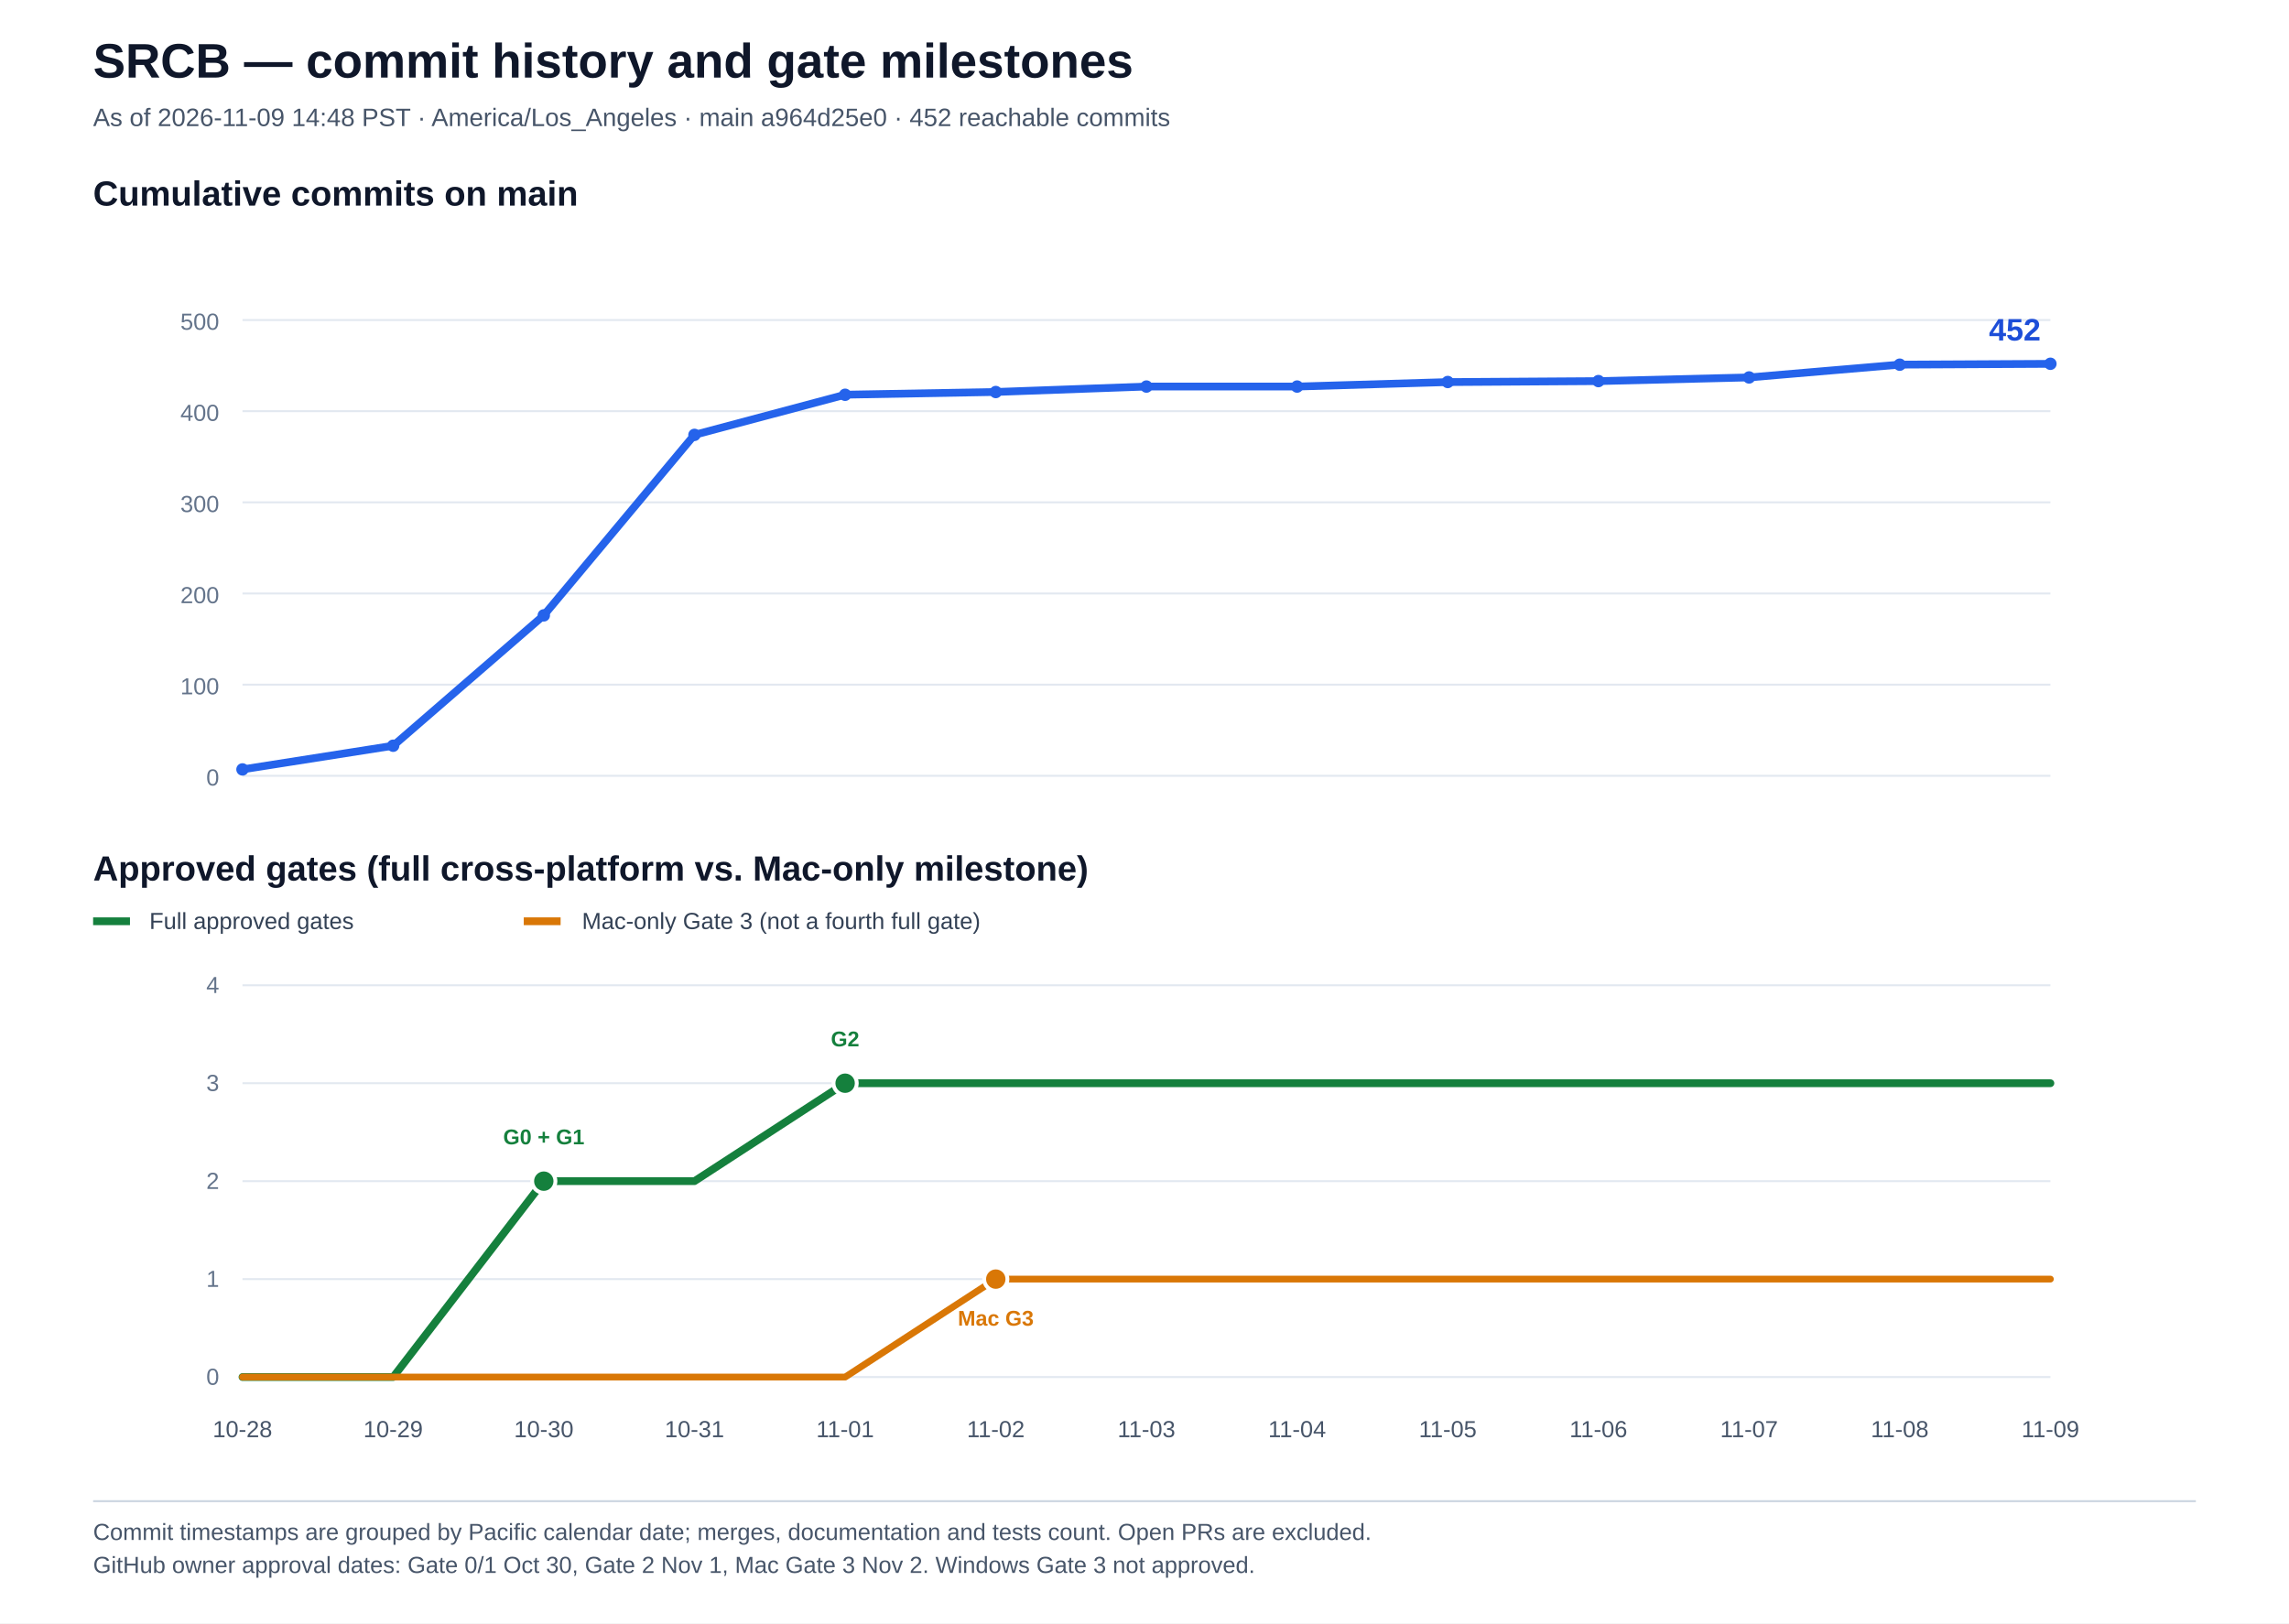
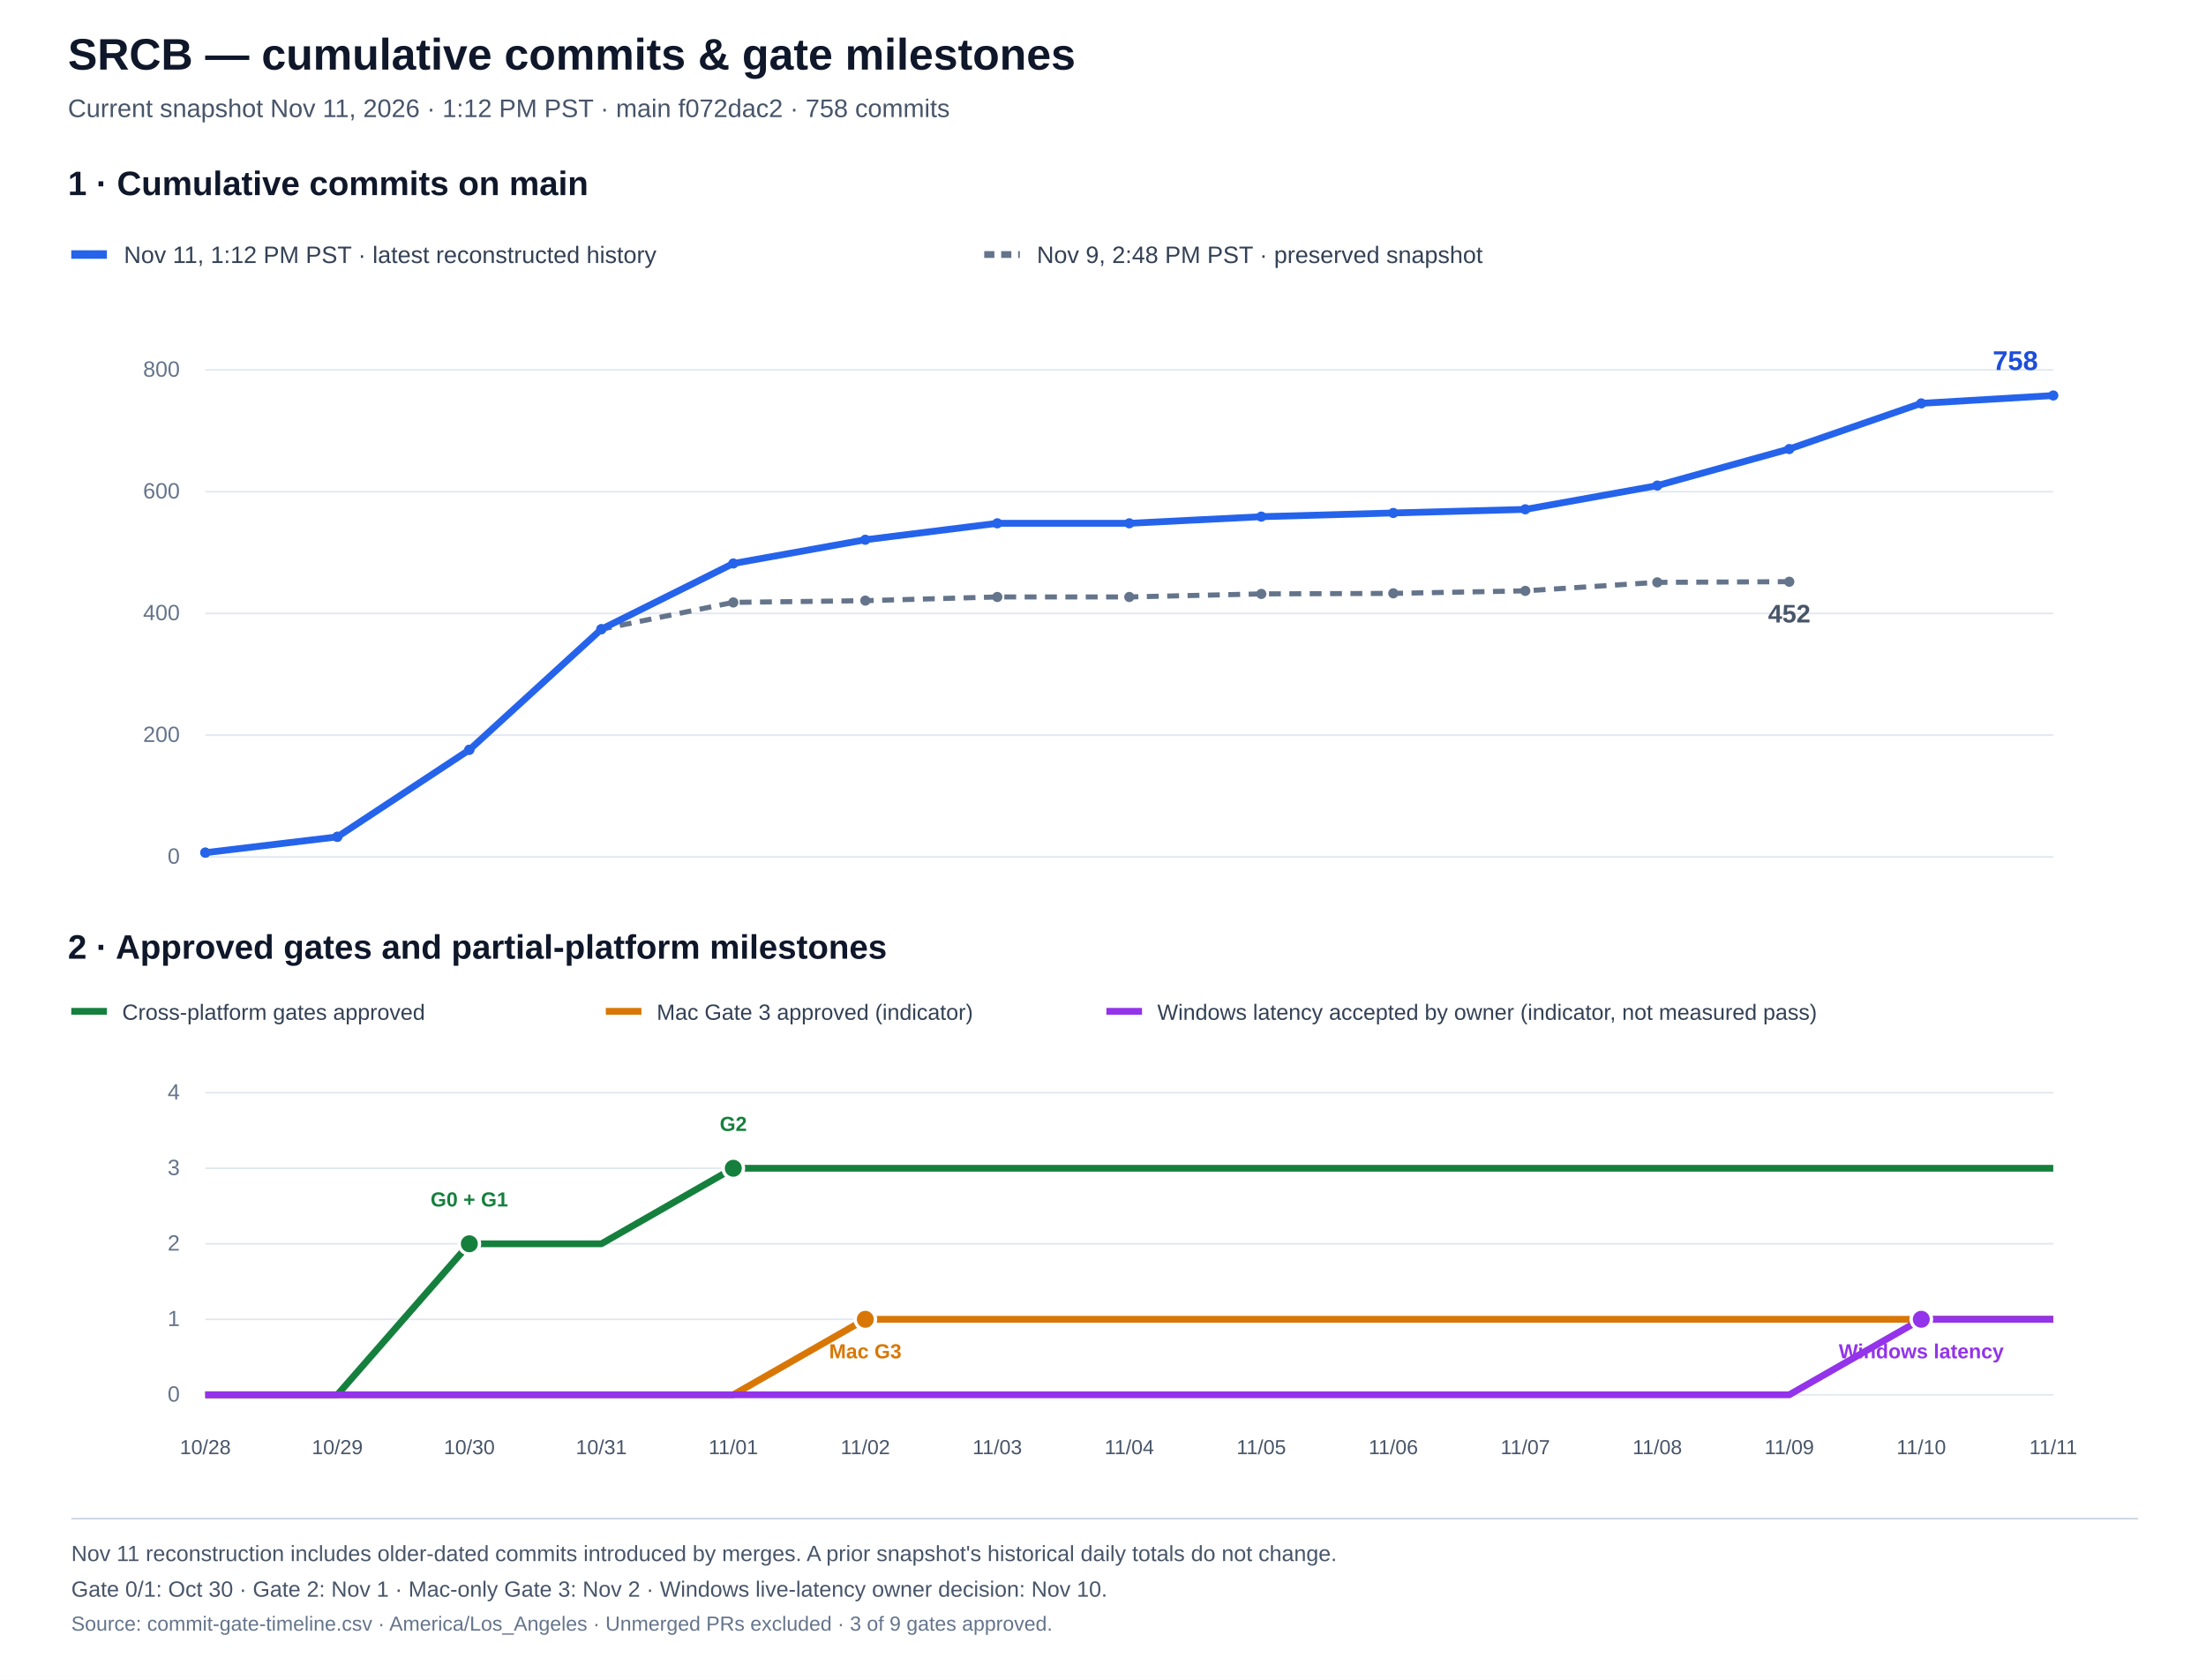
- <svg xmlns="http://www.w3.org/2000/svg" width="1180" height="837" viewBox="0 0 1180 837" role="img" aria-labelledby="title desc">
-   <rect width="1180" height="837" fill="#ffffff" />
-   <text x="48" y="40" font-family="Arial,sans-serif" font-size="25" fill="#0f172a" font-weight="700">SRCB — commit history and gate milestones</text>
-   <text x="48" y="65" font-family="Arial,sans-serif" font-size="13" fill="#475569">As of 2026-11-09 14:48 PST · America/Los_Angeles · main a964d25e0 · 452 reachable commits</text>
-   <text x="48" y="106" font-family="Arial,sans-serif" font-size="18" fill="#0f172a" font-weight="700">Cumulative commits on main</text>
-   <line x1="125" y1="400" x2="1057" y2="400" stroke="#e2e8f0" />
-   <text x="113" y="405" text-anchor="end" font-family="Arial,sans-serif" font-size="12" fill="#64748b">0</text>
-   <line x1="125" y1="353" x2="1057" y2="353" stroke="#e2e8f0" />
-   <text x="113" y="358" text-anchor="end" font-family="Arial,sans-serif" font-size="12" fill="#64748b">100</text>
-   <line x1="125" y1="306" x2="1057" y2="306" stroke="#e2e8f0" />
-   <text x="113" y="311" text-anchor="end" font-family="Arial,sans-serif" font-size="12" fill="#64748b">200</text>
-   <line x1="125" y1="259" x2="1057" y2="259" stroke="#e2e8f0" />
-   <text x="113" y="264" text-anchor="end" font-family="Arial,sans-serif" font-size="12" fill="#64748b">300</text>
-   <line x1="125" y1="212" x2="1057" y2="212" stroke="#e2e8f0" />
-   <text x="113" y="217" text-anchor="end" font-family="Arial,sans-serif" font-size="12" fill="#64748b">400</text>
-   <line x1="125" y1="165" x2="1057" y2="165" stroke="#e2e8f0" />
-   <text x="113" y="170" text-anchor="end" font-family="Arial,sans-serif" font-size="12" fill="#64748b">500</text>
-   <polyline points="125.0,396.7 202.7,384.5 280.3,317.3 358.0,224.2 435.7,203.5 513.3,202.1 591.0,199.3 668.7,199.3 746.3,197.0 824.0,196.5 901.7,194.6 979.3,188.0 1057.0,187.6" fill="none" stroke="#2563eb" stroke-width="4" stroke-linecap="round" stroke-linejoin="round" />
-   <circle cx="125" cy="396.71" r="3.2" fill="#2563eb" />
-   <circle cx="202.667" cy="384.49" r="3.2" fill="#2563eb" />
-   <circle cx="280.333" cy="317.28" r="3.2" fill="#2563eb" />
-   <circle cx="358" cy="224.22" r="3.2" fill="#2563eb" />
-   <circle cx="435.667" cy="203.54" r="3.2" fill="#2563eb" />
-   <circle cx="513.333" cy="202.13" r="3.2" fill="#2563eb" />
-   <circle cx="591" cy="199.31" r="3.2" fill="#2563eb" />
-   <circle cx="668.667" cy="199.31" r="3.2" fill="#2563eb" />
-   <circle cx="746.333" cy="196.96" r="3.2" fill="#2563eb" />
-   <circle cx="824" cy="196.49" r="3.2" fill="#2563eb" />
-   <circle cx="901.667" cy="194.61" r="3.2" fill="#2563eb" />
-   <circle cx="979.333" cy="188.03" r="3.2" fill="#2563eb" />
-   <circle cx="1057" cy="187.56" r="3.2" fill="#2563eb" />
-   <text x="1052" y="175.56" text-anchor="end" font-family="Arial,sans-serif" font-size="16" font-weight="700" fill="#1d4ed8">452</text>
-   <text x="48" y="454" font-family="Arial,sans-serif" font-size="18" fill="#0f172a" font-weight="700">Approved gates (full cross-platform vs. Mac-only milestone)</text>
-   <line x1="48" y1="475" x2="67" y2="475" stroke="#15803d" stroke-width="4" />
-   <text x="77" y="479" font-family="Arial,sans-serif" font-size="12" fill="#334155">Full approved gates</text>
-   <line x1="270" y1="475" x2="289" y2="475" stroke="#d97706" stroke-width="4" />
-   <text x="300" y="479" font-family="Arial,sans-serif" font-size="12" fill="#334155">Mac-only Gate 3 (not a fourth full gate)</text>
-   <line x1="125" y1="710" x2="1057" y2="710" stroke="#e2e8f0" />
-   <text x="113" y="714" text-anchor="end" font-family="Arial,sans-serif" font-size="12" fill="#64748b">0</text>
-   <line x1="125" y1="659.5" x2="1057" y2="659.5" stroke="#e2e8f0" />
-   <text x="113" y="663.5" text-anchor="end" font-family="Arial,sans-serif" font-size="12" fill="#64748b">1</text>
-   <line x1="125" y1="609" x2="1057" y2="609" stroke="#e2e8f0" />
-   <text x="113" y="613" text-anchor="end" font-family="Arial,sans-serif" font-size="12" fill="#64748b">2</text>
-   <line x1="125" y1="558.5" x2="1057" y2="558.5" stroke="#e2e8f0" />
-   <text x="113" y="562.5" text-anchor="end" font-family="Arial,sans-serif" font-size="12" fill="#64748b">3</text>
-   <line x1="125" y1="508" x2="1057" y2="508" stroke="#e2e8f0" />
-   <text x="113" y="512" text-anchor="end" font-family="Arial,sans-serif" font-size="12" fill="#64748b">4</text>
-   <polyline points="125.0,710.0 202.7,710.0 280.3,609.0 358.0,609.0 435.7,558.5 513.3,558.5 591.0,558.5 668.7,558.5 746.3,558.5 824.0,558.5 901.7,558.5 979.3,558.5 1057.0,558.5" fill="none" stroke="#15803d" stroke-width="4" stroke-linecap="round" stroke-linejoin="round" />
-   <polyline points="125.0,710.0 202.7,710.0 280.3,710.0 358.0,710.0 435.7,710.0 513.3,659.5 591.0,659.5 668.7,659.5 746.3,659.5 824.0,659.5 901.7,659.5 979.3,659.5 1057.0,659.5" fill="none" stroke="#d97706" stroke-width="3.5" stroke-linecap="round" stroke-linejoin="round" />
-   <circle cx="280.333" cy="609" r="6" fill="#15803d" stroke="#fff" stroke-width="2" />
-   <text x="280.333" y="590" text-anchor="middle" font-family="Arial,sans-serif" font-weight="700" font-size="11" fill="#15803d">G0 + G1</text>
-   <circle cx="435.667" cy="558.5" r="6" fill="#15803d" stroke="#fff" stroke-width="2" />
-   <text x="435.667" y="539.5" text-anchor="middle" font-family="Arial,sans-serif" font-weight="700" font-size="11" fill="#15803d">G2</text>
-   <circle cx="513.333" cy="659.5" r="6" fill="#d97706" stroke="#fff" stroke-width="2" />
-   <text x="513.333" y="683.5" text-anchor="middle" font-family="Arial,sans-serif" font-weight="700" font-size="11" fill="#d97706">Mac G3</text>
-   <text x="125" y="741" text-anchor="middle" font-family="Arial,sans-serif" font-size="12" fill="#475569">10-28</text>
-   <text x="202.667" y="741" text-anchor="middle" font-family="Arial,sans-serif" font-size="12" fill="#475569">10-29</text>
-   <text x="280.333" y="741" text-anchor="middle" font-family="Arial,sans-serif" font-size="12" fill="#475569">10-30</text>
-   <text x="358" y="741" text-anchor="middle" font-family="Arial,sans-serif" font-size="12" fill="#475569">10-31</text>
-   <text x="435.667" y="741" text-anchor="middle" font-family="Arial,sans-serif" font-size="12" fill="#475569">11-01</text>
-   <text x="513.333" y="741" text-anchor="middle" font-family="Arial,sans-serif" font-size="12" fill="#475569">11-02</text>
-   <text x="591" y="741" text-anchor="middle" font-family="Arial,sans-serif" font-size="12" fill="#475569">11-03</text>
-   <text x="668.667" y="741" text-anchor="middle" font-family="Arial,sans-serif" font-size="12" fill="#475569">11-04</text>
-   <text x="746.333" y="741" text-anchor="middle" font-family="Arial,sans-serif" font-size="12" fill="#475569">11-05</text>
-   <text x="824" y="741" text-anchor="middle" font-family="Arial,sans-serif" font-size="12" fill="#475569">11-06</text>
-   <text x="901.667" y="741" text-anchor="middle" font-family="Arial,sans-serif" font-size="12" fill="#475569">11-07</text>
-   <text x="979.333" y="741" text-anchor="middle" font-family="Arial,sans-serif" font-size="12" fill="#475569">11-08</text>
-   <text x="1057" y="741" text-anchor="middle" font-family="Arial,sans-serif" font-size="12" fill="#475569">11-09</text>
-   <line x1="48" x2="1132" y1="774" y2="774" stroke="#cbd5e1" />
-   <text x="48" y="794" font-family="Arial,sans-serif" font-size="12" fill="#475569">Commit timestamps are grouped by Pacific calendar date; merges, documentation and tests count. Open PRs are excluded.</text>
-   <text x="48" y="811" font-family="Arial,sans-serif" font-size="12" fill="#475569">GitHub owner approval dates: Gate 0/1 Oct 30, Gate 2 Nov 1, Mac Gate 3 Nov 2. Windows Gate 3 not approved.</text>
+ <svg xmlns="http://www.w3.org/2000/svg" width="1300" height="990" viewBox="0 0 1300 990" role="img" aria-labelledby="gtitle gdesc">
+   <rect width="1300" height="990" fill="#fff" />
+   <text x="40" y="41" font-family="Arial,sans-serif" font-weight="700" font-size="26" fill="#0f172a">SRCB — cumulative commits &amp; gate milestones</text>
+   <text x="40" y="69" font-family="Arial,sans-serif" font-size="15" fill="#475569">Current snapshot Nov 11, 2026 · 1:12 PM PST · main f072dac2 · 758 commits</text>
+   <text x="40" y="115" font-family="Arial,sans-serif" font-weight="700" font-size="20" fill="#0f172a">1 · Cumulative commits on main</text>
+   <line x1="42" y1="150" x2="63" y2="150" stroke="#2563eb" stroke-width="5" />
+   <text x="73" y="155" font-family="Arial,sans-serif" font-size="14" fill="#334155">Nov 11, 1:12 PM PST · latest reconstructed history</text>
+   <line x1="580" y1="150" x2="601" y2="150" stroke="#64748b" stroke-width="4" stroke-dasharray="6 4" />
+   <text x="611" y="155" font-family="Arial,sans-serif" font-size="14" fill="#334155">Nov 9, 2:48 PM PST · preserved snapshot</text>
+   <line x1="121" x2="1210" y1="505" y2="505" stroke="#e2e8f0" />
+   <text x="106" y="509" text-anchor="end" fill="#64748b" font-family="Arial,sans-serif" font-size="13">0</text>
+   <line x1="121" x2="1210" y1="433.25" y2="433.25" stroke="#e2e8f0" />
+   <text x="106" y="437.25" text-anchor="end" fill="#64748b" font-family="Arial,sans-serif" font-size="13">200</text>
+   <line x1="121" x2="1210" y1="361.5" y2="361.5" stroke="#e2e8f0" />
+   <text x="106" y="365.5" text-anchor="end" fill="#64748b" font-family="Arial,sans-serif" font-size="13">400</text>
+   <line x1="121" x2="1210" y1="289.75" y2="289.75" stroke="#e2e8f0" />
+   <text x="106" y="293.75" text-anchor="end" fill="#64748b" font-family="Arial,sans-serif" font-size="13">600</text>
+   <line x1="121" x2="1210" y1="218" y2="218" stroke="#e2e8f0" />
+   <text x="106" y="222" text-anchor="end" fill="#64748b" font-family="Arial,sans-serif" font-size="13">800</text>
+   <polyline points="121.0,502.5 198.8,493.2 276.6,441.9 354.4,370.8 432.1,355.0 509.9,354.0 587.7,351.8 665.5,351.8 743.3,350.0 821.1,349.7 898.9,348.2 976.6,343.2 1054.4,342.8" fill="none" stroke="#64748b" stroke-dasharray="7 5" stroke-width="3" stroke-linejoin="round" />
+   <polyline points="121.0,502.5 198.8,493.2 276.6,441.9 354.4,370.8 432.1,332.1 509.9,318.1 587.7,308.4 665.5,308.4 743.3,304.5 821.1,302.3 898.9,300.2 976.6,286.2 1054.4,264.6 1132.2,237.7 1210.0,233.1" fill="none" stroke="#2563eb" stroke-width="4" stroke-linejoin="round" />
+   <circle cx="121" cy="502.489" r="3" fill="#64748b" />
+   <circle cx="198.786" cy="493.161" r="3" fill="#64748b" />
+   <circle cx="276.571" cy="441.86" r="3" fill="#64748b" />
+   <circle cx="354.357" cy="370.827" r="3" fill="#64748b" />
+   <circle cx="432.143" cy="355.043" r="3" fill="#64748b" />
+   <circle cx="509.929" cy="353.966" r="3" fill="#64748b" />
+   <circle cx="587.714" cy="351.814" r="3" fill="#64748b" />
+   <circle cx="665.5" cy="351.814" r="3" fill="#64748b" />
+   <circle cx="743.286" cy="350.02" r="3" fill="#64748b" />
+   <circle cx="821.071" cy="349.661" r="3" fill="#64748b" />
+   <circle cx="898.857" cy="348.226" r="3" fill="#64748b" />
+   <circle cx="976.643" cy="343.204" r="3" fill="#64748b" />
+   <circle cx="1054.429" cy="342.845" r="3" fill="#64748b" />
+   <circle cx="121" cy="502.489" r="3" fill="#2563eb" />
+   <circle cx="198.786" cy="493.161" r="3" fill="#2563eb" />
+   <circle cx="276.571" cy="441.86" r="3" fill="#2563eb" />
+   <circle cx="354.357" cy="370.827" r="3" fill="#2563eb" />
+   <circle cx="432.143" cy="332.082" r="3" fill="#2563eb" />
+   <circle cx="509.929" cy="318.091" r="3" fill="#2563eb" />
+   <circle cx="587.714" cy="308.405" r="3" fill="#2563eb" />
+   <circle cx="665.5" cy="308.405" r="3" fill="#2563eb" />
+   <circle cx="743.286" cy="304.459" r="3" fill="#2563eb" />
+   <circle cx="821.071" cy="302.306" r="3" fill="#2563eb" />
+   <circle cx="898.857" cy="300.154" r="3" fill="#2563eb" />
+   <circle cx="976.643" cy="286.163" r="3" fill="#2563eb" />
+   <circle cx="1054.429" cy="264.637" r="3" fill="#2563eb" />
+   <circle cx="1132.214" cy="237.731" r="3" fill="#2563eb" />
+   <circle cx="1210" cy="233.067" r="3" fill="#2563eb" />
+   <text x="1201" y="218.067" font-size="16" font-family="Arial,sans-serif" text-anchor="end" fill="#1d4ed8" font-weight="700">758</text>
+   <text x="1054.429" y="366.845" font-size="15" font-family="Arial,sans-serif" text-anchor="middle" fill="#475569" font-weight="700">452</text>
+   <text x="40" y="565" font-family="Arial,sans-serif" font-weight="700" font-size="20" fill="#0f172a">2 · Approved gates and partial-platform milestones</text>
+   <line x1="42" x2="63" y1="596" y2="596" stroke="#15803d" stroke-width="4" />
+   <text x="72" y="601" font-size="13" font-family="Arial,sans-serif" fill="#334155">Cross-platform gates approved</text>
+   <line x1="357" x2="378" y1="596" y2="596" stroke="#d97706" stroke-width="4" />
+   <text x="387" y="601" font-size="13" font-family="Arial,sans-serif" fill="#334155">Mac Gate 3 approved (indicator)</text>
+   <line x1="652" x2="673" y1="596" y2="596" stroke="#9333ea" stroke-width="4" />
+   <text x="682" y="601" font-size="13" font-family="Arial,sans-serif" fill="#334155">Windows latency accepted by owner (indicator, not measured pass)</text>
+   <line x1="121" x2="1210" y1="822" y2="822" stroke="#e2e8f0" />
+   <text x="106" y="826" text-anchor="end" fill="#64748b" font-family="Arial,sans-serif" font-size="13">0</text>
+   <line x1="121" x2="1210" y1="777.5" y2="777.5" stroke="#e2e8f0" />
+   <text x="106" y="781.5" text-anchor="end" fill="#64748b" font-family="Arial,sans-serif" font-size="13">1</text>
+   <line x1="121" x2="1210" y1="733" y2="733" stroke="#e2e8f0" />
+   <text x="106" y="737" text-anchor="end" fill="#64748b" font-family="Arial,sans-serif" font-size="13">2</text>
+   <line x1="121" x2="1210" y1="688.5" y2="688.5" stroke="#e2e8f0" />
+   <text x="106" y="692.5" text-anchor="end" fill="#64748b" font-family="Arial,sans-serif" font-size="13">3</text>
+   <line x1="121" x2="1210" y1="644" y2="644" stroke="#e2e8f0" />
+   <text x="106" y="648" text-anchor="end" fill="#64748b" font-family="Arial,sans-serif" font-size="13">4</text>
+   <polyline points="121.0,822.0 198.8,822.0 276.6,733.0 354.4,733.0 432.1,688.5 509.9,688.5 587.7,688.5 665.5,688.5 743.3,688.5 821.1,688.5 898.9,688.5 976.6,688.5 1054.4,688.5 1132.2,688.5 1210.0,688.5" fill="none" stroke="#15803d" stroke-width="4" stroke-linejoin="round" />
+   <polyline points="121.0,822.0 198.8,822.0 276.6,822.0 354.4,822.0 432.1,822.0 509.9,777.5 587.7,777.5 665.5,777.5 743.3,777.5 821.1,777.5 898.9,777.5 976.6,777.5 1054.4,777.5 1132.2,777.5 1210.0,777.5" fill="none" stroke="#d97706" stroke-width="4" stroke-linejoin="round" />
+   <polyline points="121.0,822.0 198.8,822.0 276.6,822.0 354.4,822.0 432.1,822.0 509.9,822.0 587.7,822.0 665.5,822.0 743.3,822.0 821.1,822.0 898.9,822.0 976.6,822.0 1054.4,822.0 1132.2,777.5 1210.0,777.5" fill="none" stroke="#9333ea" stroke-width="4" stroke-linejoin="round" />
+   <circle cx="276.571" cy="733" r="6" fill="#15803d" stroke="#fff" stroke-width="2" />
+   <text x="276.571" y="711" text-anchor="middle" fill="#15803d" font-weight="700" font-family="Arial,sans-serif" font-size="12">G0 + G1</text>
+   <circle cx="432.143" cy="688.5" r="6" fill="#15803d" stroke="#fff" stroke-width="2" />
+   <text x="432.143" y="666.5" text-anchor="middle" fill="#15803d" font-weight="700" font-family="Arial,sans-serif" font-size="12">G2</text>
+   <circle cx="509.929" cy="777.5" r="6" fill="#d97706" stroke="#fff" stroke-width="2" />
+   <text x="509.929" y="800.5" text-anchor="middle" fill="#d97706" font-weight="700" font-family="Arial,sans-serif" font-size="12">Mac G3</text>
+   <circle cx="1132.214" cy="777.5" r="6" fill="#9333ea" stroke="#fff" stroke-width="2" />
+   <text x="1132.214" y="800.5" text-anchor="middle" fill="#9333ea" font-weight="700" font-family="Arial,sans-serif" font-size="12">Windows latency</text>
+   <text x="121" y="857" text-anchor="middle" font-family="Arial,sans-serif" fill="#475569" font-size="12">10/28</text>
+   <text x="198.786" y="857" text-anchor="middle" font-family="Arial,sans-serif" fill="#475569" font-size="12">10/29</text>
+   <text x="276.571" y="857" text-anchor="middle" font-family="Arial,sans-serif" fill="#475569" font-size="12">10/30</text>
+   <text x="354.357" y="857" text-anchor="middle" font-family="Arial,sans-serif" fill="#475569" font-size="12">10/31</text>
+   <text x="432.143" y="857" text-anchor="middle" font-family="Arial,sans-serif" fill="#475569" font-size="12">11/01</text>
+   <text x="509.929" y="857" text-anchor="middle" font-family="Arial,sans-serif" fill="#475569" font-size="12">11/02</text>
+   <text x="587.714" y="857" text-anchor="middle" font-family="Arial,sans-serif" fill="#475569" font-size="12">11/03</text>
+   <text x="665.5" y="857" text-anchor="middle" font-family="Arial,sans-serif" fill="#475569" font-size="12">11/04</text>
+   <text x="743.286" y="857" text-anchor="middle" font-family="Arial,sans-serif" fill="#475569" font-size="12">11/05</text>
+   <text x="821.071" y="857" text-anchor="middle" font-family="Arial,sans-serif" fill="#475569" font-size="12">11/06</text>
+   <text x="898.857" y="857" text-anchor="middle" font-family="Arial,sans-serif" fill="#475569" font-size="12">11/07</text>
+   <text x="976.643" y="857" text-anchor="middle" font-family="Arial,sans-serif" fill="#475569" font-size="12">11/08</text>
+   <text x="1054.429" y="857" text-anchor="middle" font-family="Arial,sans-serif" fill="#475569" font-size="12">11/09</text>
+   <text x="1132.214" y="857" text-anchor="middle" font-family="Arial,sans-serif" fill="#475569" font-size="12">11/10</text>
+   <text x="1210" y="857" text-anchor="middle" font-family="Arial,sans-serif" fill="#475569" font-size="12">11/11</text>
+   <line x1="42" y1="895" x2="1260" y2="895" stroke="#cbd5e1" />
+   <text x="42" y="920" font-family="Arial,sans-serif" fill="#475569" font-size="13">Nov 11 reconstruction includes older-dated commits introduced by merges. A prior snapshot's historical daily totals do not change.</text>
+   <text x="42" y="941" font-family="Arial,sans-serif" fill="#475569" font-size="13">Gate 0/1: Oct 30 · Gate 2: Nov 1 · Mac-only Gate 3: Nov 2 · Windows live-latency owner decision: Nov 10.</text>
+   <text x="42" y="961" font-family="Arial,sans-serif" fill="#64748b" font-size="12">Source: commit-gate-timeline.csv · America/Los_Angeles · Unmerged PRs excluded · 3 of 9 gates approved.</text>
</svg>
